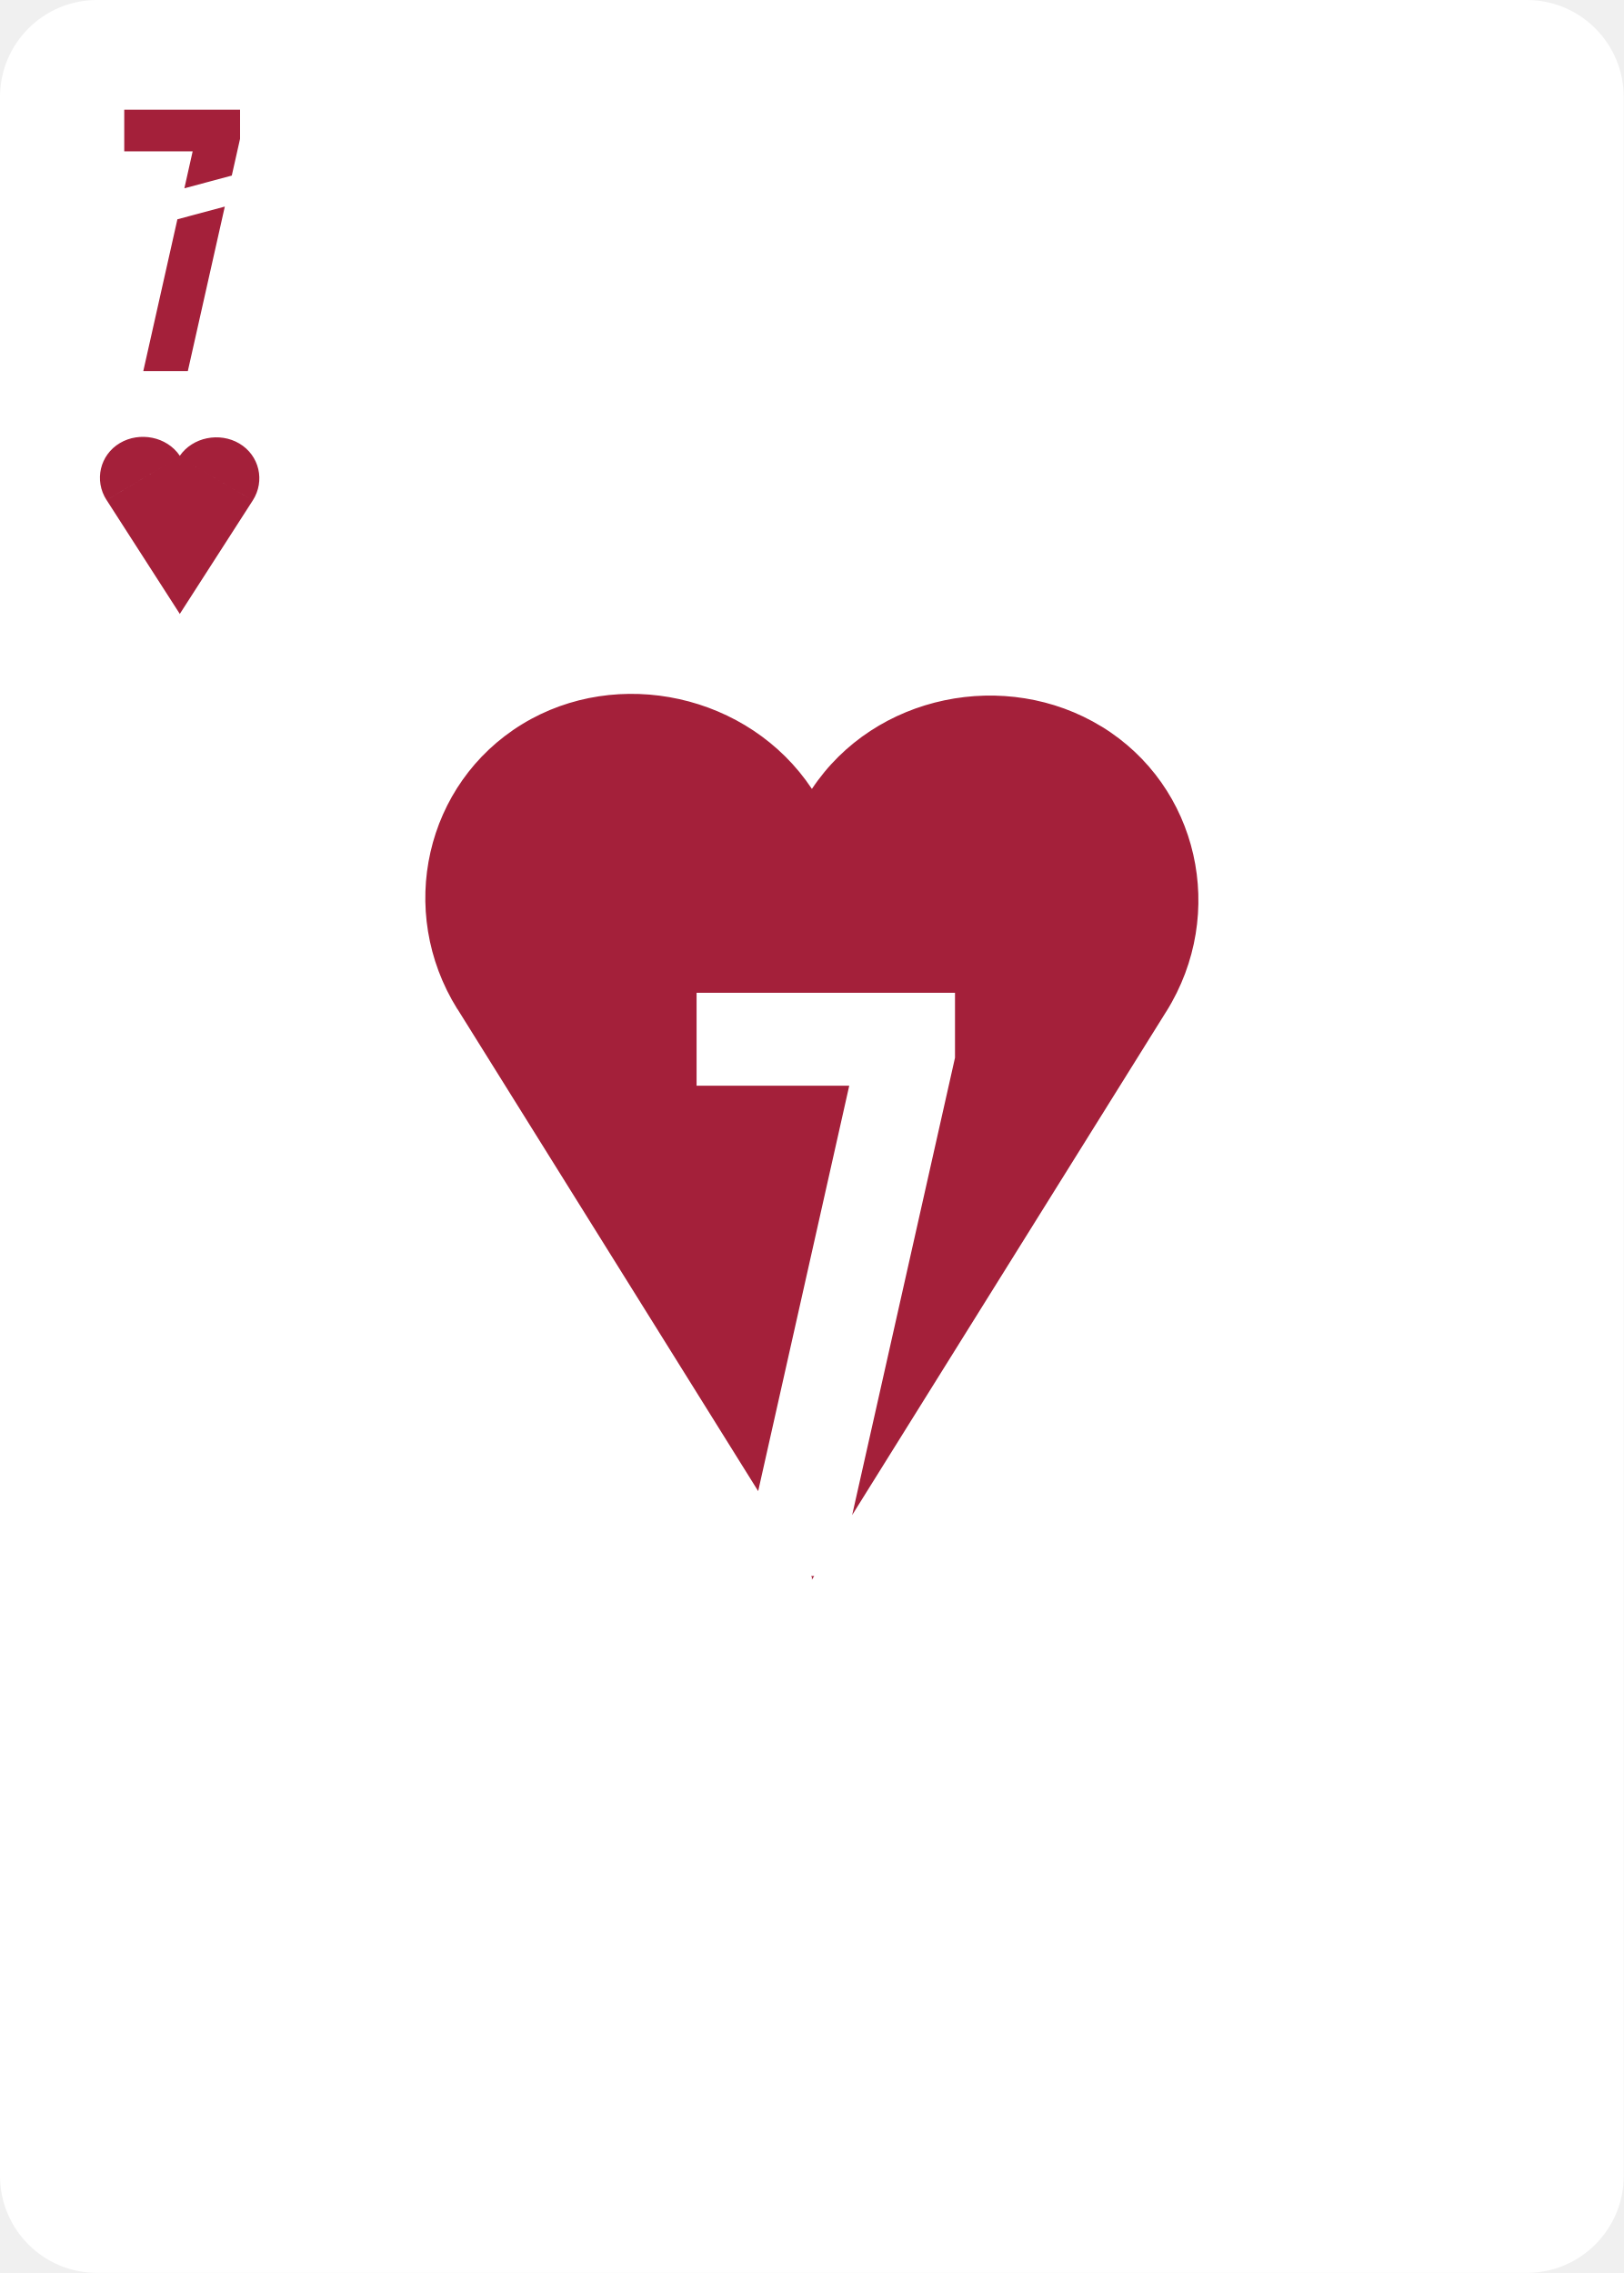
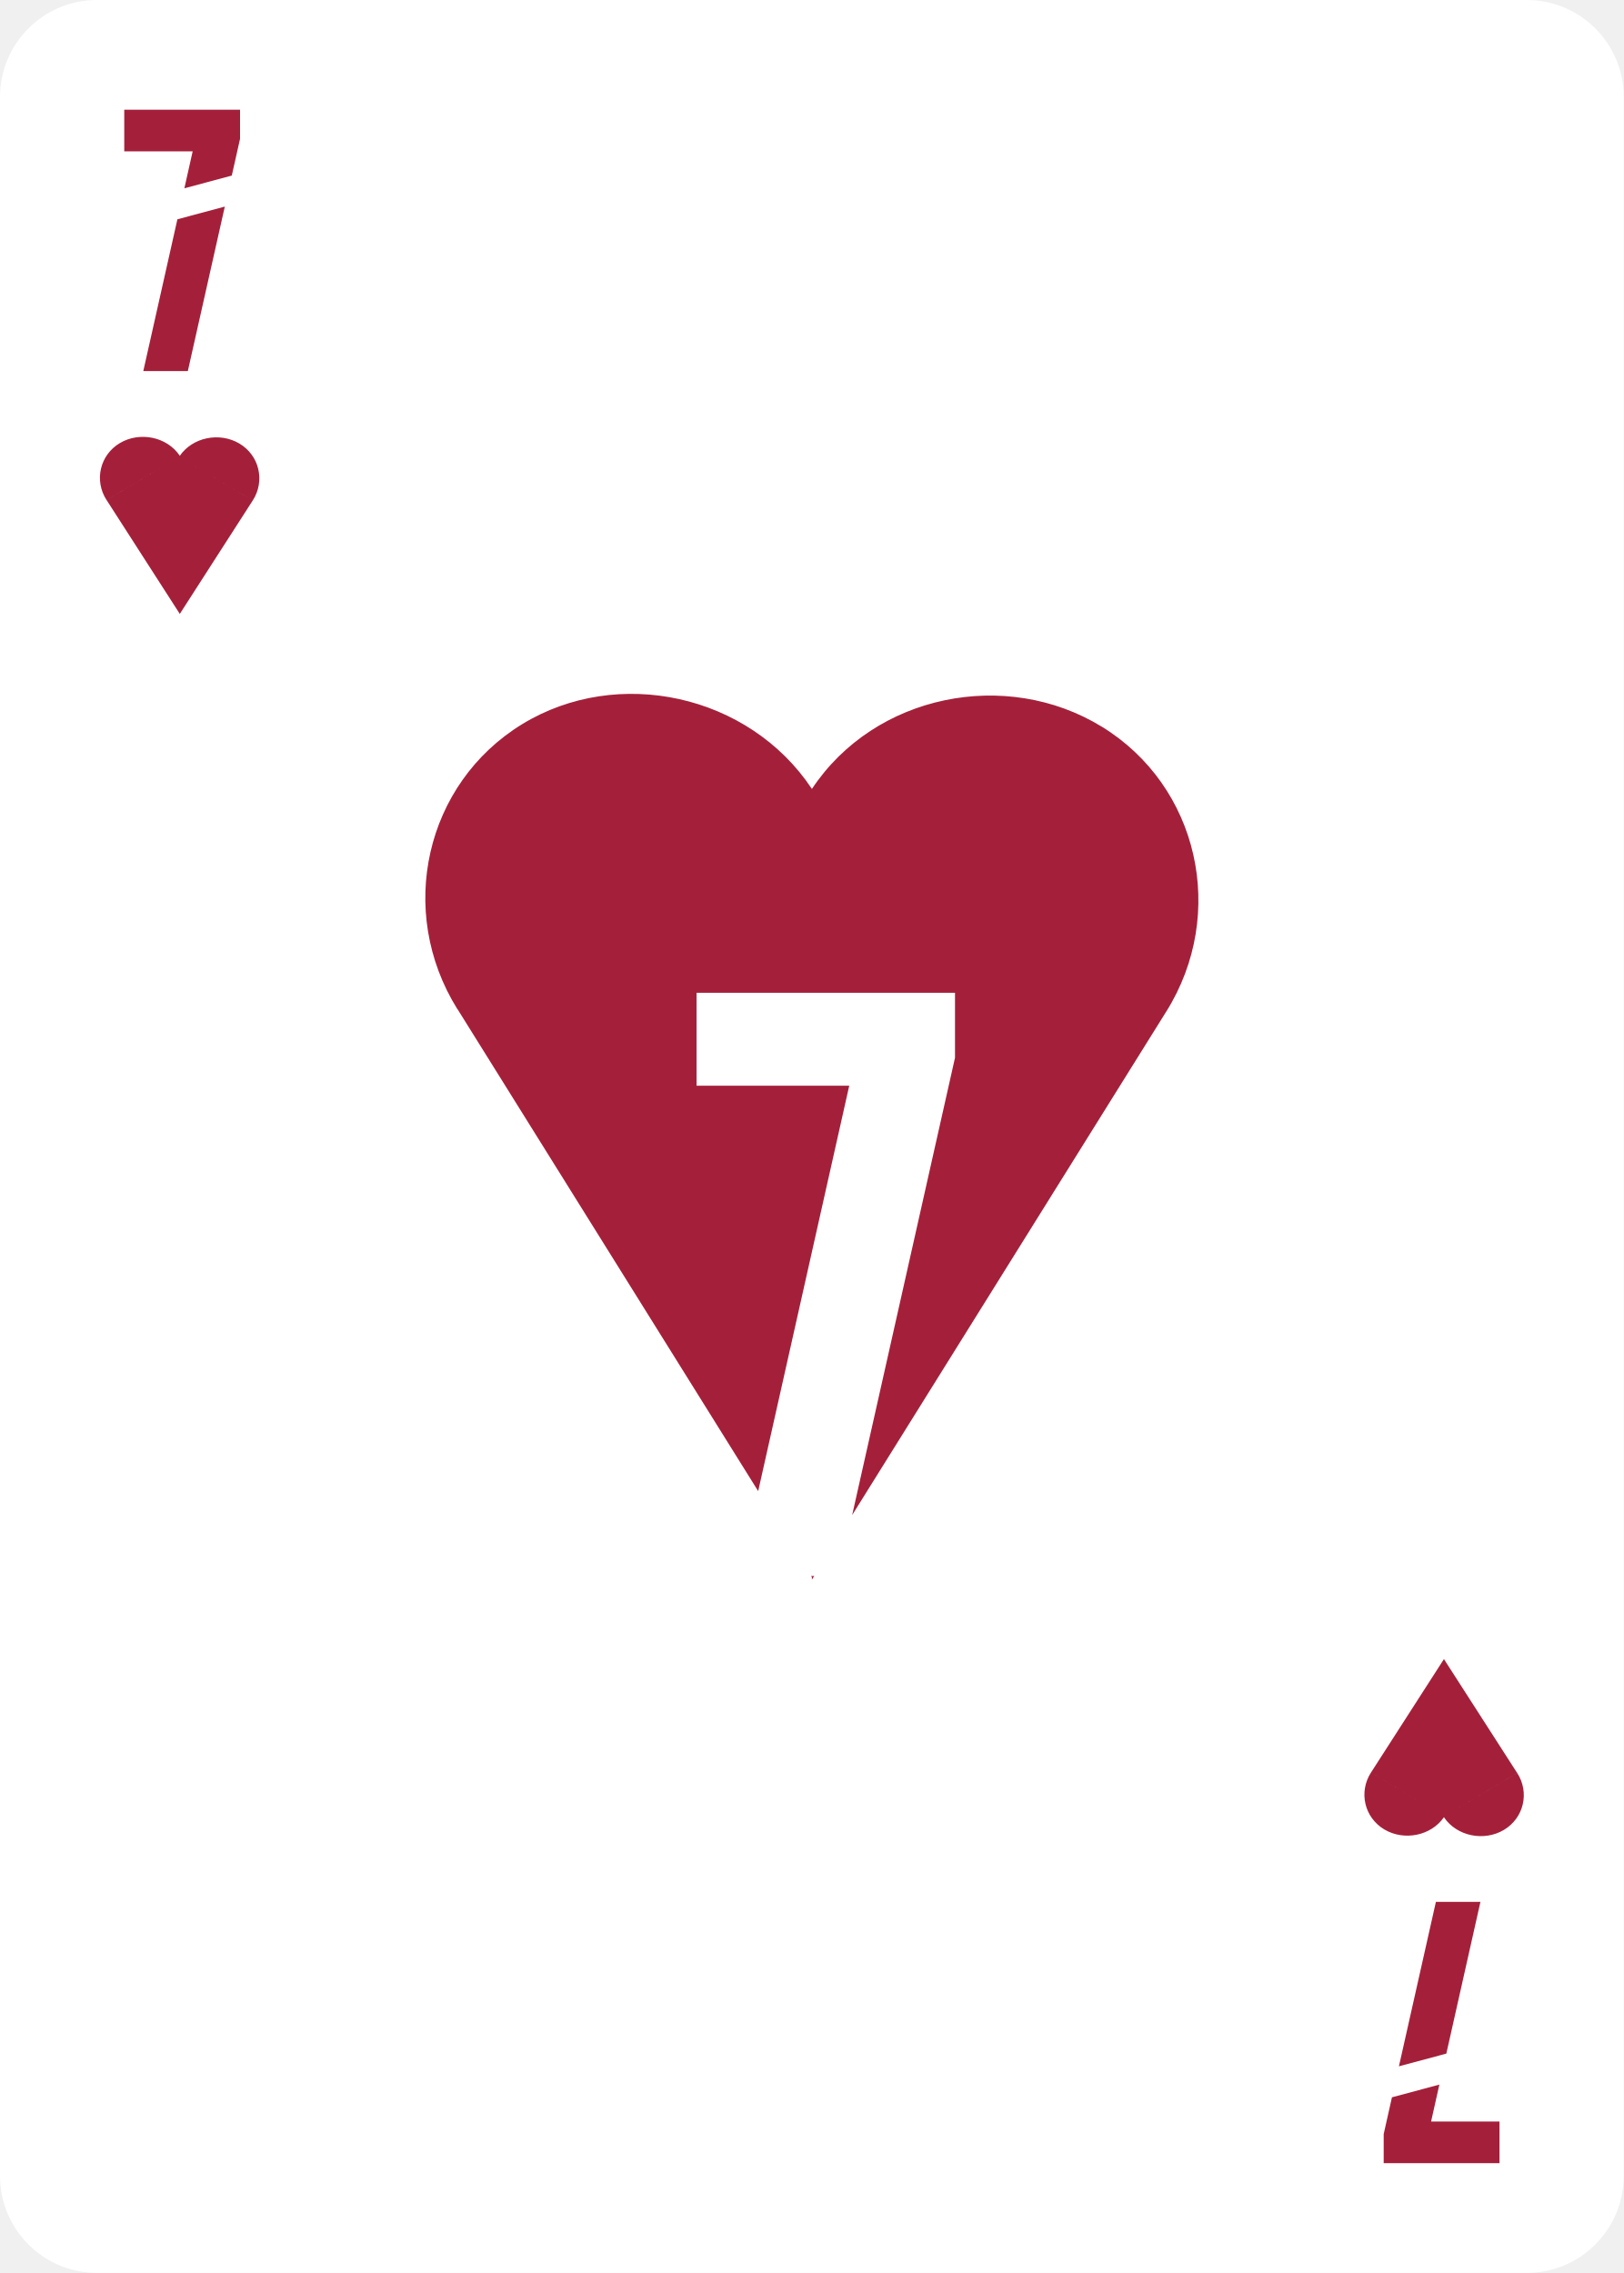
<svg xmlns="http://www.w3.org/2000/svg" viewBox="0 0 750 1050">
-   <g id="uuid-a59f2cc6-2aef-4e98-b4be-05492011132a">
+   <g id="uuid-f724c748-6b56-4207-86d1-8dea7b66b0a2">
    <rect width="750" height="1049.95" rx="44.82" ry="44.82" style="fill:#fff;" />
  </g>
-   <g id="uuid-659e5776-8c27-4c2d-a08a-dbe4cc37dbce">
+   <g id="uuid-a25fb99e-29d5-4e52-9758-180a51271847">
    <g>
      <polygon points="376.07 728.03 374.66 728.03 375.02 728.61 375.02 729.71 376.07 728.03" style="fill:#a4203a;" />
      <path d="M508.83,335.64c-44.13-27.01-104.78-14.95-133.81,28.8-29.04-43.75-89.7-56.91-133.84-29.91-44.76,27.39-58.18,86.31-29.94,131.6h.06l138.9,222.69,42.06-187.28h-70.51v-42.93h119.36v30.01l-47.5,211.26,145.11-232.65h.02c28.25-45.29,14.85-104.21-29.91-131.6Z" style="fill:#a4203a;" />
    </g>
    <g>
      <polygon points="81.94 101.3 66.19 171.41 86.76 171.41 103.84 95.43 81.94 101.3" style="fill:#a4203a;" />
      <polygon points="85.16 86.98 107.06 81.11 110.88 64.13 110.88 50.68 57.39 50.68 57.39 69.91 88.99 69.91 85.16 86.98" style="fill:#a4203a;" />
    </g>
    <path d="M110.57,204.89c-9.1-5.4-21.6-2.99-27.59,5.76v-.22c-5.99-8.75-18.5-11.16-27.6-5.76-9.23,5.48-12,17.26-6.17,26.32l33.77-20.04-33.75,20.04,33.75,52.49v.22l33.75-52.49-33.75-20.04,33.76,20.04c5.82-9.06,3.06-20.84-6.17-26.32" style="fill:#a4203a;" />
+     <g>
+       <polygon points="668.06 948.65 683.81 878.55 663.24 878.55 646.16 954.52 668.06 948.65" style="fill:#a4203a;" />
+       <polygon points="664.84 962.97 642.94 968.84 639.12 985.83 639.12 999.27 692.61 999.27 692.61 980.04 661.01 980.04 664.84 962.97" style="fill:#a4203a;" />
+     </g>
+     <path d="M639.43,845.11c9.1,5.4,21.6,2.99,27.59-5.76v.22c5.99,8.75,18.5,11.16,27.6,5.76,9.23-5.48,12-17.26,6.17-26.32l-33.77,20.04,33.75-20.04-33.75-52.49v-.22l-33.75,52.49,33.75,20.04-33.76-20.04c-5.82,9.06-3.06,20.84,6.17,26.32" style="fill:#a4203a;" />
  </g>
</svg>
